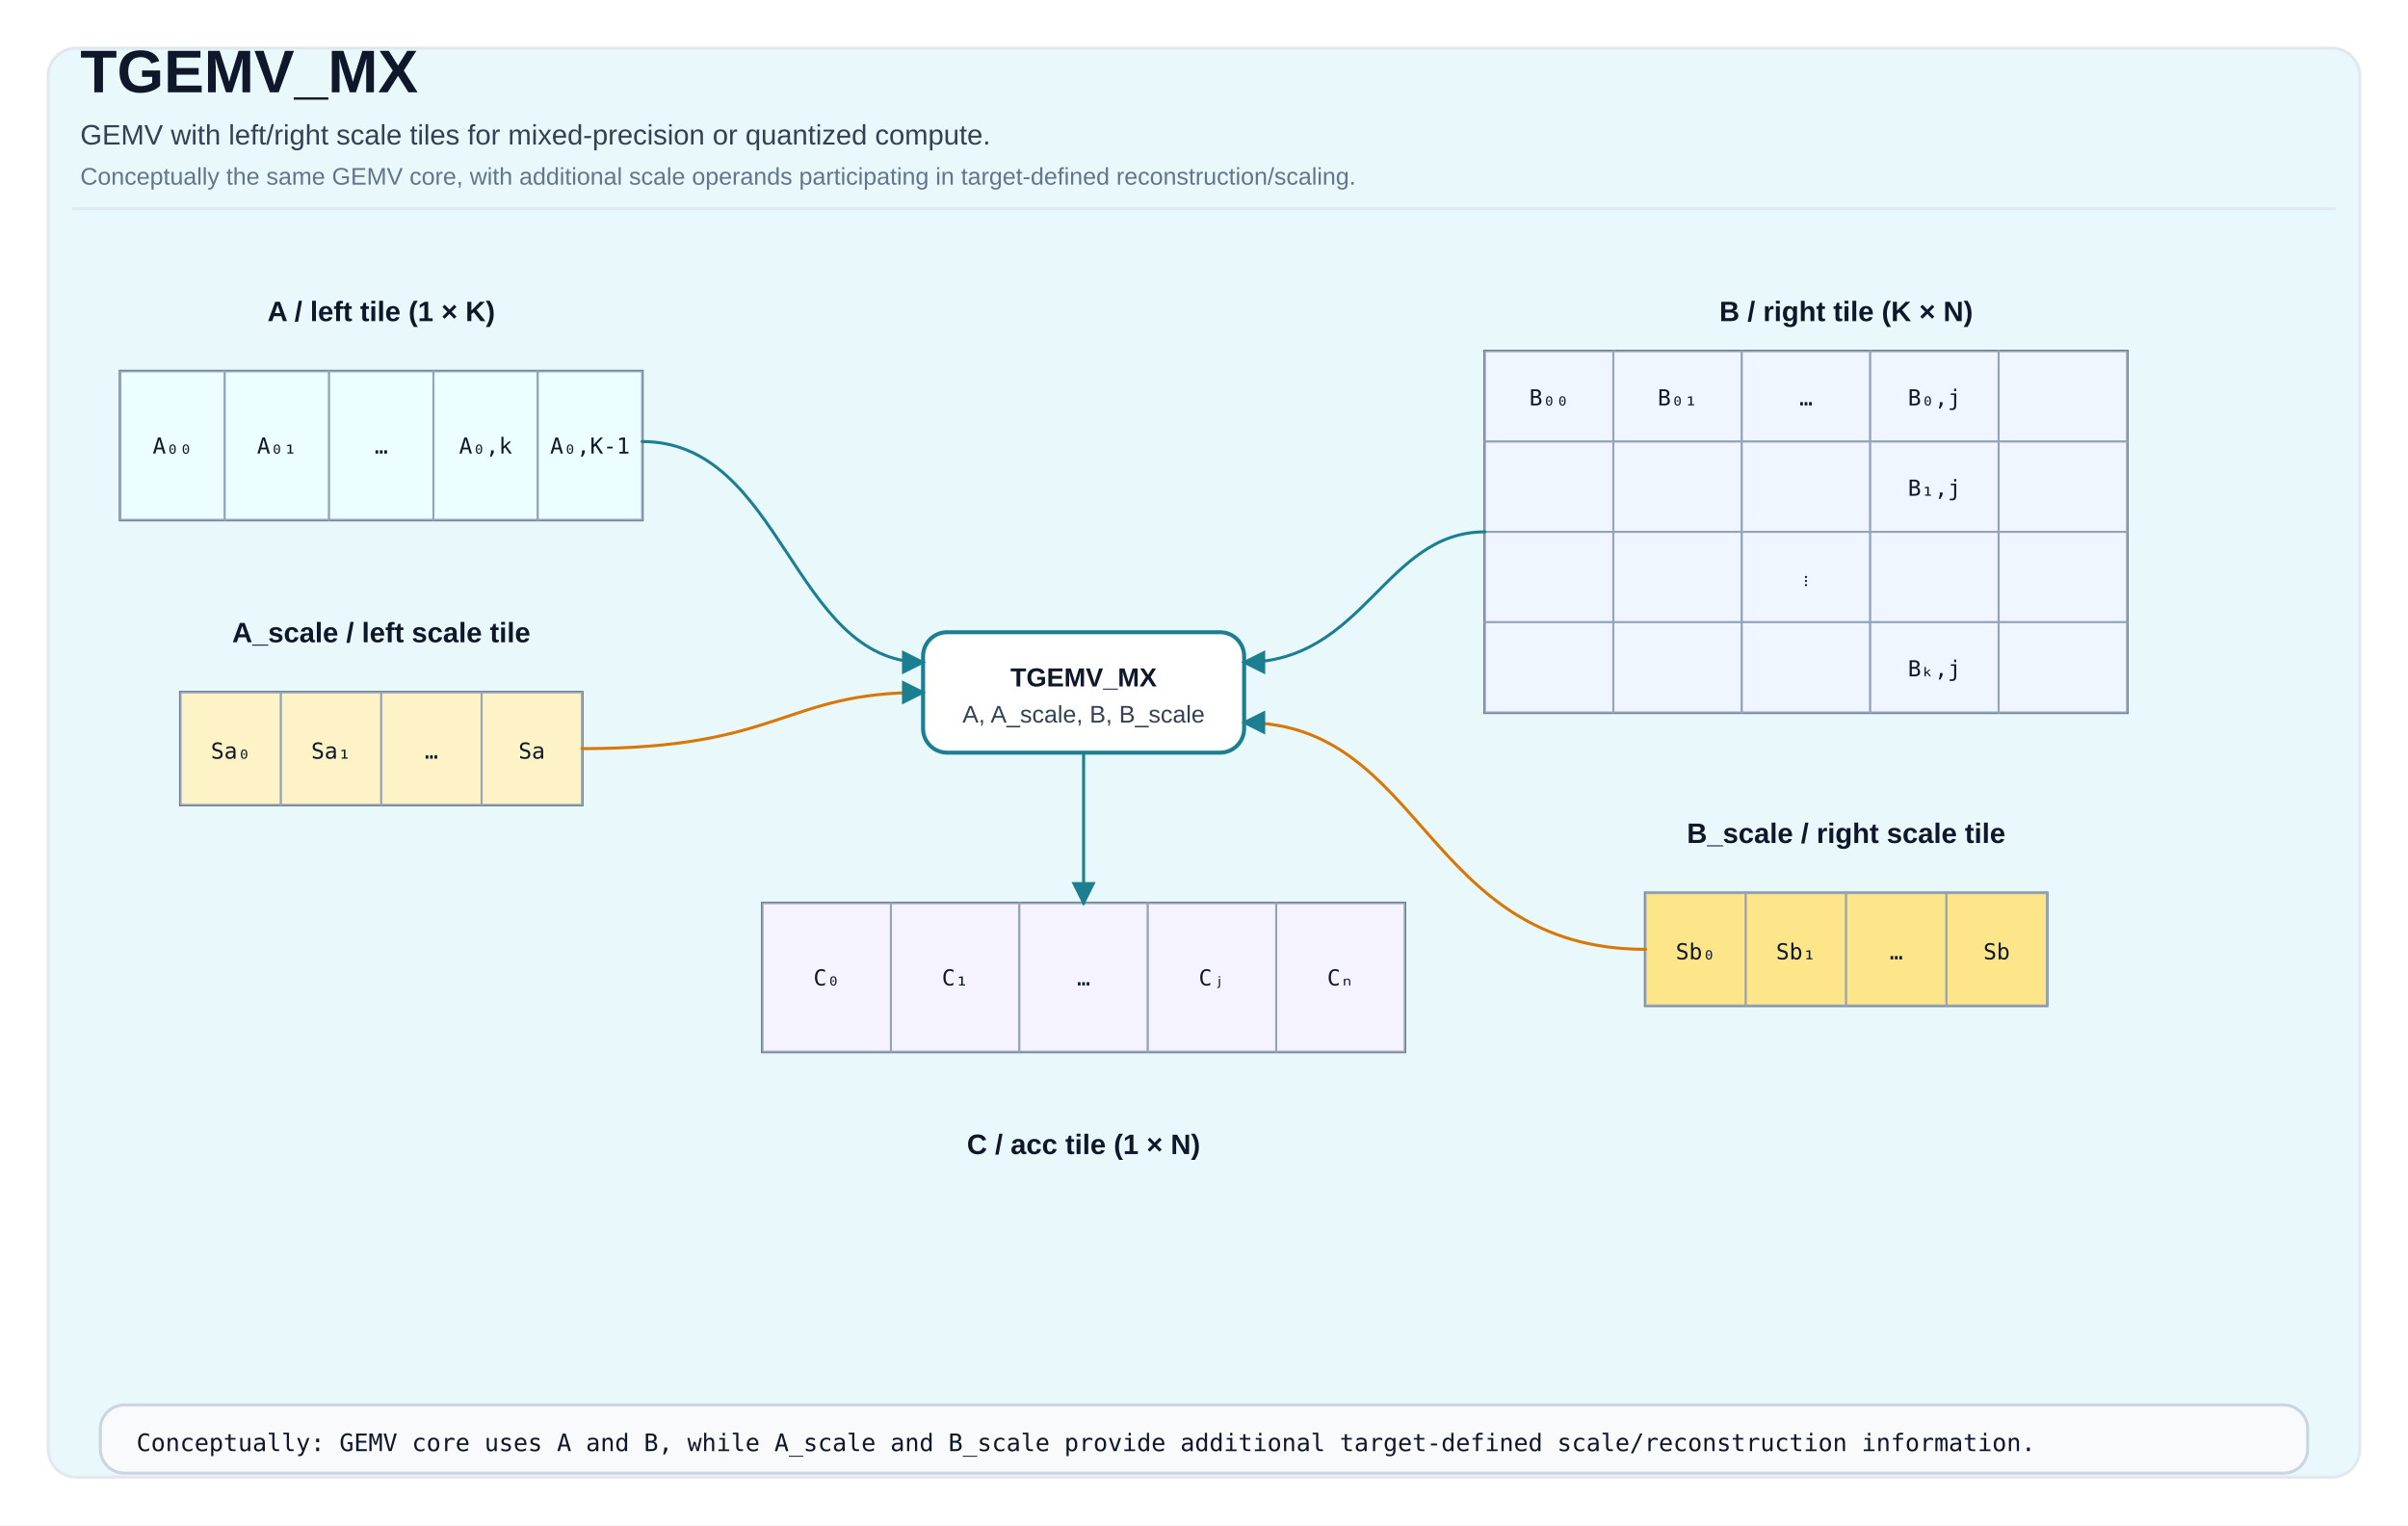
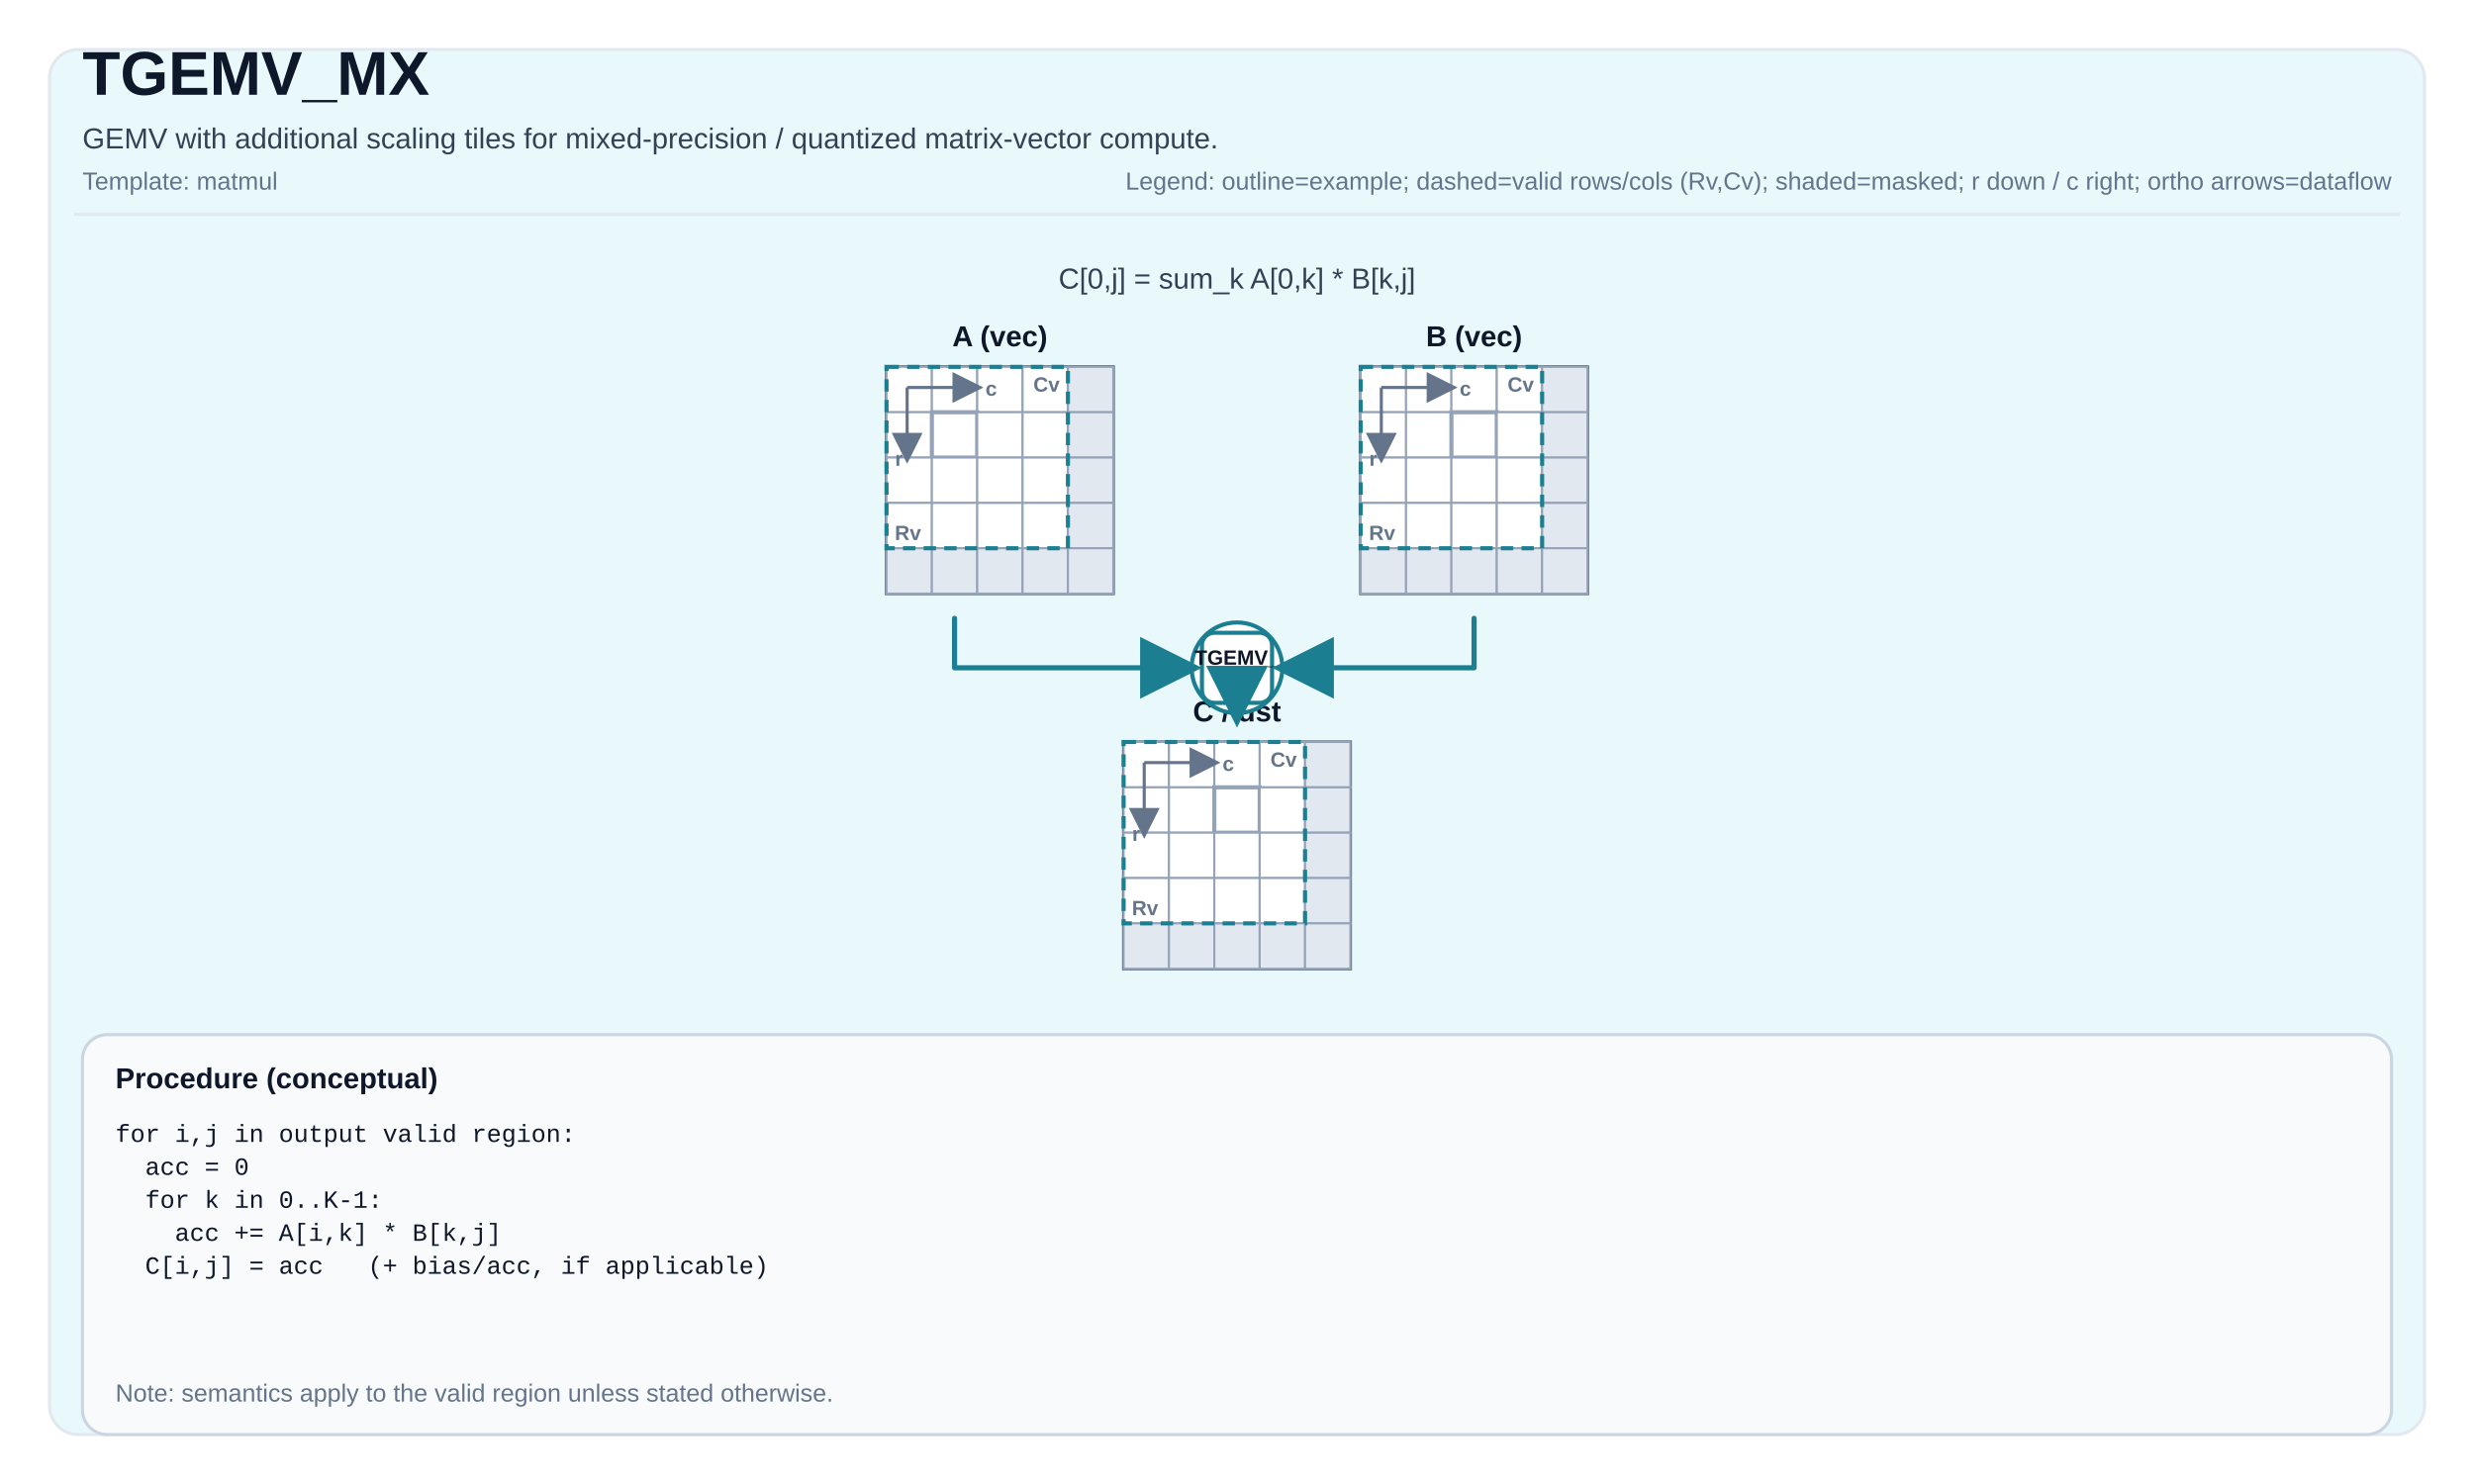
- <svg xmlns="http://www.w3.org/2000/svg" width="1200" height="760" viewBox="0 0 1200 760" role="img" aria-label="TGEMV_MX tile operation diagram">
+ <svg xmlns="http://www.w3.org/2000/svg" width="1200" height="720" viewBox="0 0 1200 720" role="img" aria-label="TGEMV_MX tile operation diagram">
  <defs>
-     <marker id="arrow" markerWidth="8" markerHeight="8" refX="7" refY="4" orient="auto">
-       <path d="M0,0 L0,8 L8,4 z" fill="#1B7F91" />
+     <marker id="arrow" markerWidth="12" markerHeight="12" refX="10" refY="6" orient="auto">
+       <path d="M0,0 L0,12 L12,6 z" fill="#1B7F91" />
+     </marker>
+     <marker id="axisArrow" markerWidth="10" markerHeight="10" refX="8" refY="5" orient="auto">
+       <path d="M0,0 L0,10 L10,5 z" fill="#64748b" />
    </marker>
  </defs>
  <style>
svg { font-family: Arial, Helvetica, sans-serif; }
.title { font-size: 30px; font-weight: 700; fill: #0f172a; }
.subtitle { font-size: 14px; fill: #334155; }
.meta { font-size: 12px; fill: #64748b; }
.frame { fill: white; }
.panel { fill: #E8F8FB; stroke: #e2e8f0; stroke-width: 1.5; rx: 14; }
.tileLabel { font-size: 14px; font-weight: 700; fill: #0f172a; }
.tileBorder { fill: none; stroke: #475569; stroke-width: 1.5; }
.cell { fill: #ffffff; stroke: #94a3b8; stroke-width: 1; }
- .cellA { fill: #ecfeff; }
- .cellAS { fill: #fef3c7; }
- .cellB { fill: #eff6ff; }
- .cellBS { fill: #fde68a; }
- .cellC { fill: #f5f3ff; }
- .cellText { font-family: ui-monospace, SFMono-Regular, Menlo, Monaco, Consolas, monospace; font-size: 11px; fill: #0f172a; }
- .arrow { stroke-width: 1.5; fill: none; stroke-linejoin: round; stroke-linecap: round; marker-end: url(#arrow); }
+ .cellMasked { fill: #e2e8f0; }
+ .cellHL { stroke-width: 2; }
+ .cellText { font-family: ui-monospace, SFMono-Regular, Menlo, Monaco, Consolas, 'Liberation Mono', 'Courier New', monospace; font-size: 10px; fill: #0f172a; }
+ .arrow { stroke-width: 2.5; fill: none; stroke-linejoin: round; stroke-linecap: round; }
+ .axisLine { stroke: #64748b; stroke-width: 1.5; fill: none; }
+ .axisText { font-size: 10px; fill: #64748b; font-weight: 700; }
+ .opCircle { fill: #ffffff; stroke-width: 2; }
+ .opRect { fill: #ffffff; stroke-width: 2; }
+ .opText { font-size: 10px; font-weight: 800; fill: #0f172a; }
.procBox { fill: #f8fafc; stroke: #cbd5e1; stroke-width: 1.5; rx: 12; }
- .procText { font-family: ui-monospace, SFMono-Regular, Menlo, Monaco, Consolas, monospace; font-size: 12px; fill: #0f172a; }
- .opBox { fill: #ffffff; stroke: #1B7F91; stroke-width: 2; rx: 12; }
- .opText { font-size: 13px; font-weight: 800; fill: #0f172a; }
- .note { font-size: 12px; fill: #334155; }
+ .procTitle { font-size: 14px; font-weight: 700; fill: #0f172a; }
+ .procText { font-family: ui-monospace, SFMono-Regular, Menlo, Monaco, Consolas, 'Liberation Mono', 'Courier New', monospace; font-size: 12px; fill: #0f172a; }
+ .smallLabel { font-size: 12px; fill: #334155; }
+ .scalarBox { fill: #ffffff; stroke: #cbd5e1; stroke-width: 1.5; }
+ .scalarValue { font-size: 16px; font-weight: 700; }
+ .validBox { fill: none; stroke-width: 2; stroke-dasharray: 6 4; }
</style>
-   <rect x="0" y="0" width="1200" height="760" class="frame" />
-   <rect x="24" y="24" width="1152" height="712" class="panel" />
+   <rect x="0" y="0" width="1200" height="720" class="frame" />
+   <rect x="24" y="24" width="1152" height="672" class="panel" />
  <text x="40" y="46" class="title">TGEMV_MX</text>
-   <text x="40" y="72" class="subtitle">GEMV with left/right scale tiles for mixed-precision or quantized compute.</text>
-   <text x="40" y="92" class="meta">Conceptually the same GEMV core, with additional scale operands participating in target-defined reconstruction/scaling.</text>
+   <text x="40" y="72" class="subtitle">GEMV with additional scaling tiles for mixed-precision / quantized matrix-vector compute.</text>
+   <text x="40" y="92" class="meta">Template: matmul</text>
+   <text x="1160" y="92" class="meta" text-anchor="end">Legend: outline=example; dashed=valid rows/cols (Rv,Cv); shaded=masked; r down / c right; ortho arrows=dataflow</text>
  <line x1="36" y1="104" x2="1164" y2="104" stroke="#e2e8f0" stroke-width="1.5" />
-   <text x="190" y="160" class="tileLabel" text-anchor="middle">A / left tile (1 × K)</text>
-   <rect x="60" y="185" width="260" height="74" class="tileBorder" />
-   <rect x="60" y="185" width="52" height="74" class="cell cellA" />
-   <rect x="112" y="185" width="52" height="74" class="cell cellA" />
-   <rect x="164" y="185" width="52" height="74" class="cell cellA" />
-   <rect x="216" y="185" width="52" height="74" class="cell cellA" />
-   <rect x="268" y="185" width="52" height="74" class="cell cellA" />
-   <text x="86" y="226" class="cellText" text-anchor="middle">A₀₀</text>
-   <text x="138" y="226" class="cellText" text-anchor="middle">A₀₁</text>
-   <text x="190" y="226" class="cellText" text-anchor="middle">…</text>
-   <text x="242" y="226" class="cellText" text-anchor="middle">A₀,k</text>
-   <text x="294" y="226" class="cellText" text-anchor="middle">A₀,K-1</text>
-   <text x="190" y="320" class="tileLabel" text-anchor="middle">A_scale / left scale tile</text>
-   <rect x="90" y="345" width="200" height="56" class="tileBorder" />
-   <rect x="90" y="345" width="50" height="56" class="cell cellAS" />
-   <rect x="140" y="345" width="50" height="56" class="cell cellAS" />
-   <rect x="190" y="345" width="50" height="56" class="cell cellAS" />
-   <rect x="240" y="345" width="50" height="56" class="cell cellAS" />
-   <text x="115" y="378" class="cellText" text-anchor="middle">Sa₀</text>
-   <text x="165" y="378" class="cellText" text-anchor="middle">Sa₁</text>
-   <text x="215" y="378" class="cellText" text-anchor="middle">…</text>
-   <text x="265" y="378" class="cellText" text-anchor="middle">Sa</text>
-   <text x="920" y="160" class="tileLabel" text-anchor="middle">B / right tile (K × N)</text>
-   <rect x="740" y="175" width="320" height="180" class="tileBorder" />
-   <rect x="740" y="175" width="64" height="45" class="cell cellB" />
-   <rect x="804" y="175" width="64" height="45" class="cell cellB" />
-   <rect x="868" y="175" width="64" height="45" class="cell cellB" />
-   <rect x="932" y="175" width="64" height="45" class="cell cellB" />
-   <rect x="996" y="175" width="64" height="45" class="cell cellB" />
-   <rect x="740" y="220" width="64" height="45" class="cell cellB" />
-   <rect x="804" y="220" width="64" height="45" class="cell cellB" />
-   <rect x="868" y="220" width="64" height="45" class="cell cellB" />
-   <rect x="932" y="220" width="64" height="45" class="cell cellB" />
-   <rect x="996" y="220" width="64" height="45" class="cell cellB" />
-   <rect x="740" y="265" width="64" height="45" class="cell cellB" />
-   <rect x="804" y="265" width="64" height="45" class="cell cellB" />
-   <rect x="868" y="265" width="64" height="45" class="cell cellB" />
-   <rect x="932" y="265" width="64" height="45" class="cell cellB" />
-   <rect x="996" y="265" width="64" height="45" class="cell cellB" />
-   <rect x="740" y="310" width="64" height="45" class="cell cellB" />
-   <rect x="804" y="310" width="64" height="45" class="cell cellB" />
-   <rect x="868" y="310" width="64" height="45" class="cell cellB" />
-   <rect x="932" y="310" width="64" height="45" class="cell cellB" />
-   <rect x="996" y="310" width="64" height="45" class="cell cellB" />
-   <text x="772" y="202" class="cellText" text-anchor="middle">B₀₀</text>
-   <text x="836" y="202" class="cellText" text-anchor="middle">B₀₁</text>
-   <text x="900" y="202" class="cellText" text-anchor="middle">…</text>
-   <text x="964" y="202" class="cellText" text-anchor="middle">B₀,j</text>
-   <text x="964" y="247" class="cellText" text-anchor="middle">B₁,j</text>
-   <text x="900" y="292" class="cellText" text-anchor="middle">⋮</text>
-   <text x="964" y="337" class="cellText" text-anchor="middle">Bₖ,j</text>
-   <text x="920" y="420" class="tileLabel" text-anchor="middle">B_scale / right scale tile</text>
-   <rect x="820" y="445" width="200" height="56" class="tileBorder" />
-   <rect x="820" y="445" width="50" height="56" class="cell cellBS" />
-   <rect x="870" y="445" width="50" height="56" class="cell cellBS" />
-   <rect x="920" y="445" width="50" height="56" class="cell cellBS" />
-   <rect x="970" y="445" width="50" height="56" class="cell cellBS" />
-   <text x="845" y="478" class="cellText" text-anchor="middle">Sb₀</text>
-   <text x="895" y="478" class="cellText" text-anchor="middle">Sb₁</text>
-   <text x="945" y="478" class="cellText" text-anchor="middle">…</text>
-   <text x="995" y="478" class="cellText" text-anchor="middle">Sb</text>
-   <rect x="460" y="315" width="160" height="60" class="opBox" />
-   <text x="540" y="342" class="opText" text-anchor="middle">TGEMV_MX</text>
-   <text x="540" y="360" class="note" text-anchor="middle">A, A_scale, B, B_scale</text>
-   <path d="M 320 220 C 390 220, 395 330, 460 330" class="arrow" stroke="#1B7F91" />
-   <path d="M 290 373 C 390 373, 390 345, 460 345" class="arrow" stroke="#d97706" />
-   <path d="M 740 265 C 690 265, 680 330, 620 330" class="arrow" stroke="#1B7F91" />
-   <path d="M 820 473 C 710 473, 710 360, 620 360" class="arrow" stroke="#d97706" />
-   <text x="540" y="575" class="tileLabel" text-anchor="middle">C / acc tile (1 × N)</text>
-   <rect x="380" y="450" width="320" height="74" class="tileBorder" />
-   <rect x="380" y="450" width="64" height="74" class="cell cellC" />
-   <rect x="444" y="450" width="64" height="74" class="cell cellC" />
-   <rect x="508" y="450" width="64" height="74" class="cell cellC" />
-   <rect x="572" y="450" width="64" height="74" class="cell cellC" />
-   <rect x="636" y="450" width="64" height="74" class="cell cellC" />
-   <text x="412" y="491" class="cellText" text-anchor="middle">C₀</text>
-   <text x="476" y="491" class="cellText" text-anchor="middle">C₁</text>
-   <text x="540" y="491" class="cellText" text-anchor="middle">…</text>
-   <text x="604" y="491" class="cellText" text-anchor="middle">Cⱼ</text>
-   <text x="668" y="491" class="cellText" text-anchor="middle">Cₙ</text>
-   <path d="M 540 375 L 540 450" class="arrow" stroke="#1B7F91" />
-   <rect x="50" y="700" width="1100" height="34" class="procBox" />
-   <text x="68" y="723" class="procText">Conceptually: GEMV core uses A and B, while A_scale and B_scale provide additional target-defined scale/reconstruction information.</text>
+   <text x="485" y="168" class="tileLabel" text-anchor="middle">A (vec)</text>
+   <rect x="430" y="178" width="110" height="110" class="tileBorder" />
+   <rect x="430" y="178" width="22" height="22" class="cell" />
+   <rect x="452" y="178" width="22" height="22" class="cell" />
+   <rect x="474" y="178" width="22" height="22" class="cell" />
+   <rect x="496" y="178" width="22" height="22" class="cell" />
+   <rect x="518" y="178" width="22" height="22" class="cell cellMasked" />
+   <rect x="430" y="200" width="22" height="22" class="cell" />
+   <rect x="452" y="200" width="22" height="22" class="cell cellHL" stroke="#1B7F91" />
+   <rect x="474" y="200" width="22" height="22" class="cell" />
+   <rect x="496" y="200" width="22" height="22" class="cell" />
+   <rect x="518" y="200" width="22" height="22" class="cell cellMasked" />
+   <rect x="430" y="222" width="22" height="22" class="cell" />
+   <rect x="452" y="222" width="22" height="22" class="cell" />
+   <rect x="474" y="222" width="22" height="22" class="cell" />
+   <rect x="496" y="222" width="22" height="22" class="cell" />
+   <rect x="518" y="222" width="22" height="22" class="cell cellMasked" />
+   <rect x="430" y="244" width="22" height="22" class="cell" />
+   <rect x="452" y="244" width="22" height="22" class="cell" />
+   <rect x="474" y="244" width="22" height="22" class="cell" />
+   <rect x="496" y="244" width="22" height="22" class="cell" />
+   <rect x="518" y="244" width="22" height="22" class="cell cellMasked" />
+   <rect x="430" y="266" width="22" height="22" class="cell cellMasked" />
+   <rect x="452" y="266" width="22" height="22" class="cell cellMasked" />
+   <rect x="474" y="266" width="22" height="22" class="cell cellMasked" />
+   <rect x="496" y="266" width="22" height="22" class="cell cellMasked" />
+   <rect x="518" y="266" width="22" height="22" class="cell cellMasked" />
+   <rect x="430" y="178" width="88" height="88" class="validBox" stroke="#1B7F91" />
+   <text x="434" y="262" class="axisText">Rv</text>
+   <text x="514" y="190" class="axisText" text-anchor="end">Cv</text>
+   <path d="M 440 188 L 474 188" class="axisLine" marker-end="url(#axisArrow)" />
+   <path d="M 440 188 L 440 222" class="axisLine" marker-end="url(#axisArrow)" />
+   <text x="478" y="192" class="axisText">c</text>
+   <text x="438" y="226" class="axisText" text-anchor="end">r</text>
+   <text x="715" y="168" class="tileLabel" text-anchor="middle">B (vec)</text>
+   <rect x="660" y="178" width="110" height="110" class="tileBorder" />
+   <rect x="660" y="178" width="22" height="22" class="cell" />
+   <rect x="682" y="178" width="22" height="22" class="cell" />
+   <rect x="704" y="178" width="22" height="22" class="cell" />
+   <rect x="726" y="178" width="22" height="22" class="cell" />
+   <rect x="748" y="178" width="22" height="22" class="cell cellMasked" />
+   <rect x="660" y="200" width="22" height="22" class="cell" />
+   <rect x="682" y="200" width="22" height="22" class="cell" />
+   <rect x="704" y="200" width="22" height="22" class="cell cellHL" stroke="#1B7F91" />
+   <rect x="726" y="200" width="22" height="22" class="cell" />
+   <rect x="748" y="200" width="22" height="22" class="cell cellMasked" />
+   <rect x="660" y="222" width="22" height="22" class="cell" />
+   <rect x="682" y="222" width="22" height="22" class="cell" />
+   <rect x="704" y="222" width="22" height="22" class="cell" />
+   <rect x="726" y="222" width="22" height="22" class="cell" />
+   <rect x="748" y="222" width="22" height="22" class="cell cellMasked" />
+   <rect x="660" y="244" width="22" height="22" class="cell" />
+   <rect x="682" y="244" width="22" height="22" class="cell" />
+   <rect x="704" y="244" width="22" height="22" class="cell" />
+   <rect x="726" y="244" width="22" height="22" class="cell" />
+   <rect x="748" y="244" width="22" height="22" class="cell cellMasked" />
+   <rect x="660" y="266" width="22" height="22" class="cell cellMasked" />
+   <rect x="682" y="266" width="22" height="22" class="cell cellMasked" />
+   <rect x="704" y="266" width="22" height="22" class="cell cellMasked" />
+   <rect x="726" y="266" width="22" height="22" class="cell cellMasked" />
+   <rect x="748" y="266" width="22" height="22" class="cell cellMasked" />
+   <rect x="660" y="178" width="88" height="88" class="validBox" stroke="#1B7F91" />
+   <text x="664" y="262" class="axisText">Rv</text>
+   <text x="744" y="190" class="axisText" text-anchor="end">Cv</text>
+   <path d="M 670 188 L 704 188" class="axisLine" marker-end="url(#axisArrow)" />
+   <path d="M 670 188 L 670 222" class="axisLine" marker-end="url(#axisArrow)" />
+   <text x="708" y="192" class="axisText">c</text>
+   <text x="668" y="226" class="axisText" text-anchor="end">r</text>
+   <text x="600" y="350" class="tileLabel" text-anchor="middle">C / dst</text>
+   <rect x="545" y="360" width="110" height="110" class="tileBorder" />
+   <rect x="545" y="360" width="22" height="22" class="cell" />
+   <rect x="567" y="360" width="22" height="22" class="cell" />
+   <rect x="589" y="360" width="22" height="22" class="cell" />
+   <rect x="611" y="360" width="22" height="22" class="cell" />
+   <rect x="633" y="360" width="22" height="22" class="cell cellMasked" />
+   <rect x="545" y="382" width="22" height="22" class="cell" />
+   <rect x="567" y="382" width="22" height="22" class="cell" />
+   <rect x="589" y="382" width="22" height="22" class="cell cellHL" stroke="#1B7F91" />
+   <rect x="611" y="382" width="22" height="22" class="cell" />
+   <rect x="633" y="382" width="22" height="22" class="cell cellMasked" />
+   <rect x="545" y="404" width="22" height="22" class="cell" />
+   <rect x="567" y="404" width="22" height="22" class="cell" />
+   <rect x="589" y="404" width="22" height="22" class="cell" />
+   <rect x="611" y="404" width="22" height="22" class="cell" />
+   <rect x="633" y="404" width="22" height="22" class="cell cellMasked" />
+   <rect x="545" y="426" width="22" height="22" class="cell" />
+   <rect x="567" y="426" width="22" height="22" class="cell" />
+   <rect x="589" y="426" width="22" height="22" class="cell" />
+   <rect x="611" y="426" width="22" height="22" class="cell" />
+   <rect x="633" y="426" width="22" height="22" class="cell cellMasked" />
+   <rect x="545" y="448" width="22" height="22" class="cell cellMasked" />
+   <rect x="567" y="448" width="22" height="22" class="cell cellMasked" />
+   <rect x="589" y="448" width="22" height="22" class="cell cellMasked" />
+   <rect x="611" y="448" width="22" height="22" class="cell cellMasked" />
+   <rect x="633" y="448" width="22" height="22" class="cell cellMasked" />
+   <rect x="545" y="360" width="88" height="88" class="validBox" stroke="#1B7F91" />
+   <text x="549" y="444" class="axisText">Rv</text>
+   <text x="629" y="372" class="axisText" text-anchor="end">Cv</text>
+   <path d="M 555 370 L 589 370" class="axisLine" marker-end="url(#axisArrow)" />
+   <path d="M 555 370 L 555 404" class="axisLine" marker-end="url(#axisArrow)" />
+   <text x="593" y="374" class="axisText">c</text>
+   <text x="553" y="408" class="axisText" text-anchor="end">r</text>
+   <text x="600" y="140" class="subtitle" text-anchor="middle" fill="#1B7F91">C[0,j] = sum_k A[0,k] * B[k,j]</text>
+   <circle cx="600" cy="324" r="22" class="opCircle" stroke="#1B7F91" />
+   <rect x="583" y="307" width="34" height="34" rx="6" class="opRect" stroke="#1B7F91" />
+   <text x="600" y="322.5" class="opText" font-size="8px" text-anchor="middle">TGEMV_</text>
+   <text x="600" y="331.5" class="opText" font-size="8px" text-anchor="middle">MX</text>
+   <path d="M 463 300 L 463 324 L 578 324 L 578 324" class="arrow" stroke="#1B7F91" marker-end="url(#arrow)" />
+   <path d="M 715 300 L 715 324 L 622 324 L 622 324" class="arrow" stroke="#1B7F91" marker-end="url(#arrow)" />
+   <path d="M 600 346 L 600 347 L 600 347 L 600 348" class="arrow" stroke="#1B7F91" marker-end="url(#arrow)" />
+   <rect x="40" y="502" width="1120" height="194" class="procBox" />
+   <text x="56" y="528" class="procTitle">Procedure (conceptual)</text>
+   <text x="56" y="554" class="procText" xml:space="preserve">
+     <tspan x="56" dy="0">for i,j in output valid region:</tspan>
+     <tspan x="56" dy="16">  acc = 0</tspan>
+     <tspan x="56" dy="16">  for k in 0..K-1:</tspan>
+     <tspan x="56" dy="16">    acc += A[i,k] * B[k,j]</tspan>
+     <tspan x="56" dy="16">  C[i,j] = acc   (+ bias/acc, if applicable)</tspan>
+   </text>
+   <text x="56" y="680" class="meta">Note: semantics apply to the valid region unless stated otherwise.</text>
</svg>
